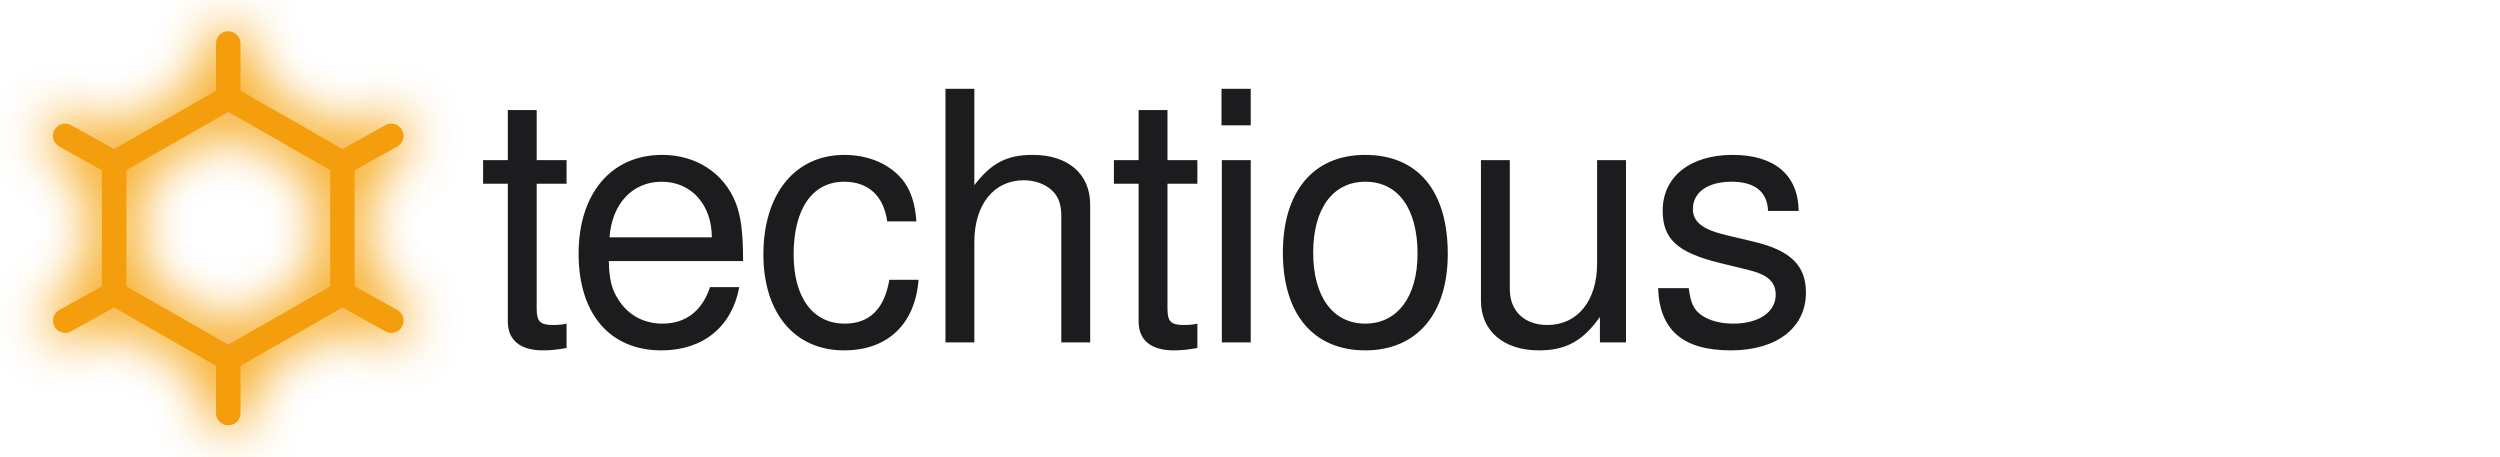
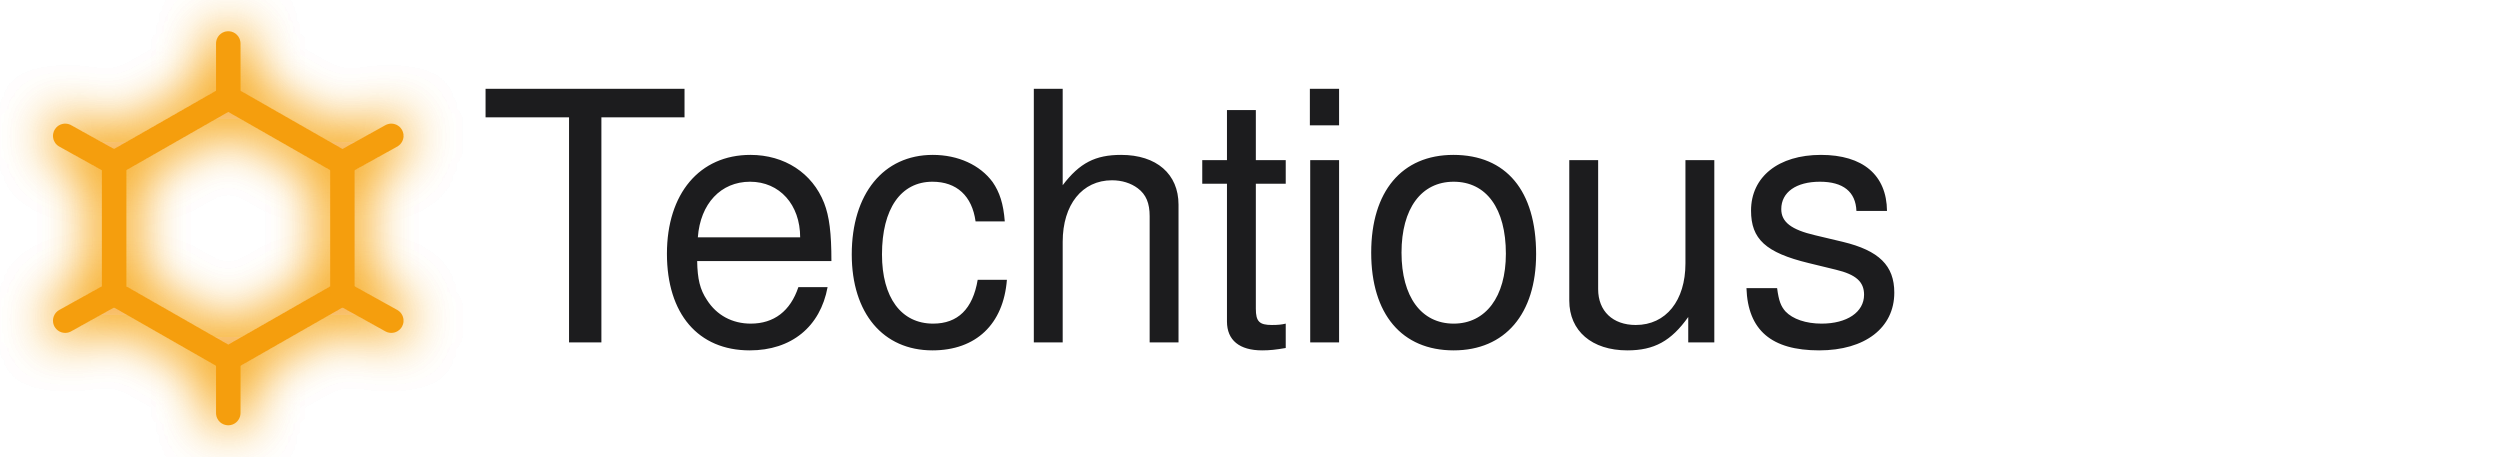
<svg xmlns="http://www.w3.org/2000/svg" viewBox="0 0 460 84" role="img" aria-label="Techtious">
  <defs>
    <filter id="sun-glow" x="-50%" y="-50%" width="200%" height="200%">
      <feGaussianBlur in="SourceGraphic" stdDeviation="5" result="blur">
        <animate attributeName="stdDeviation" values="4;8;4" dur="3s" repeatCount="indefinite" />
      </feGaussianBlur>
      <feMerge>
        <feMergeNode in="blur" />
        <feMergeNode in="blur" />
        <feMergeNode in="SourceGraphic" />
      </feMerge>
    </filter>
  </defs>
  <g filter="url(#sun-glow)">
    <g stroke="#F59E0B" stroke-width="4.5" stroke-linecap="round" stroke-linejoin="round" fill="none">
      <animateTransform attributeName="transform" type="rotate" from="0 42 42" to="360 42 42" dur="20s" repeatCount="indefinite" />
      <polygon points="42,18 63,30 63,54 42,66 21,54 21,30" />
      <line x1="42" y1="18" x2="42" y2="8" />
      <line x1="63" y1="30" x2="72" y2="25" />
      <line x1="63" y1="54" x2="72" y2="59" />
      <line x1="42" y1="66" x2="42" y2="76" />
      <line x1="21" y1="54" x2="12" y2="59" />
      <line x1="21" y1="30" x2="12" y2="25" />
    </g>
  </g>
-   <text x="88" y="63" font-family="'Helvetica Neue', Helvetica, Arial, sans-serif" font-size="64" font-weight="500" fill="#1C1C1E" letter-spacing="-1">techtious</text>
+   <text x="88" y="63" font-family="'Helvetica Neue', Helvetica, Arial, sans-serif" font-size="64" font-weight="500" fill="#1C1C1E" letter-spacing="-1">Techtious</text>
</svg>
